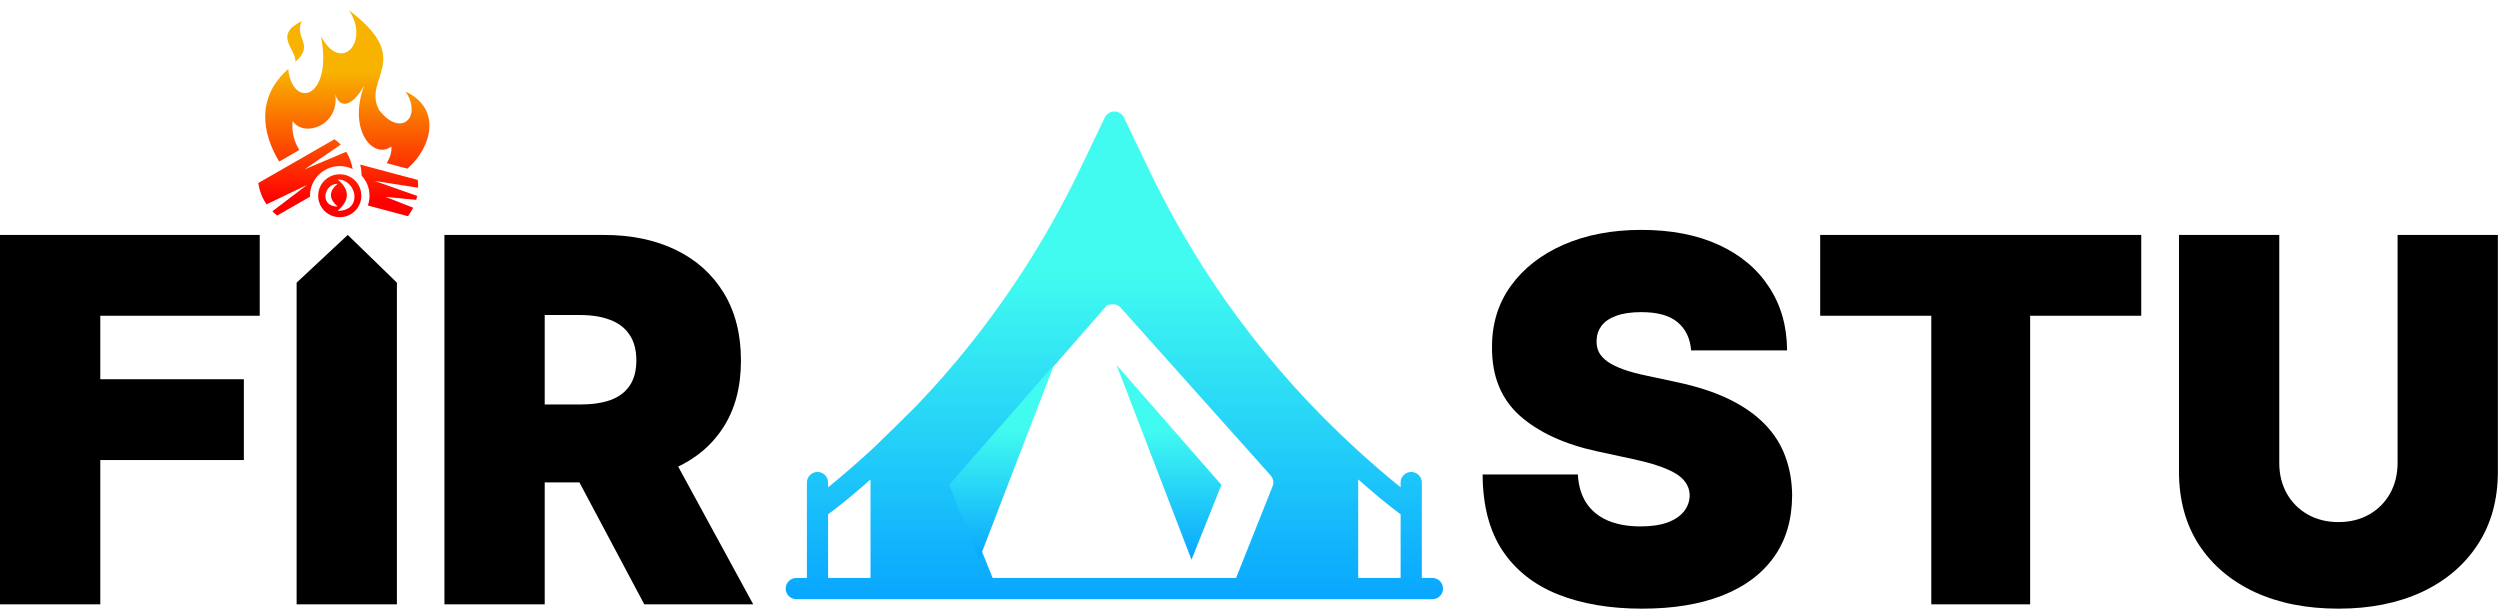
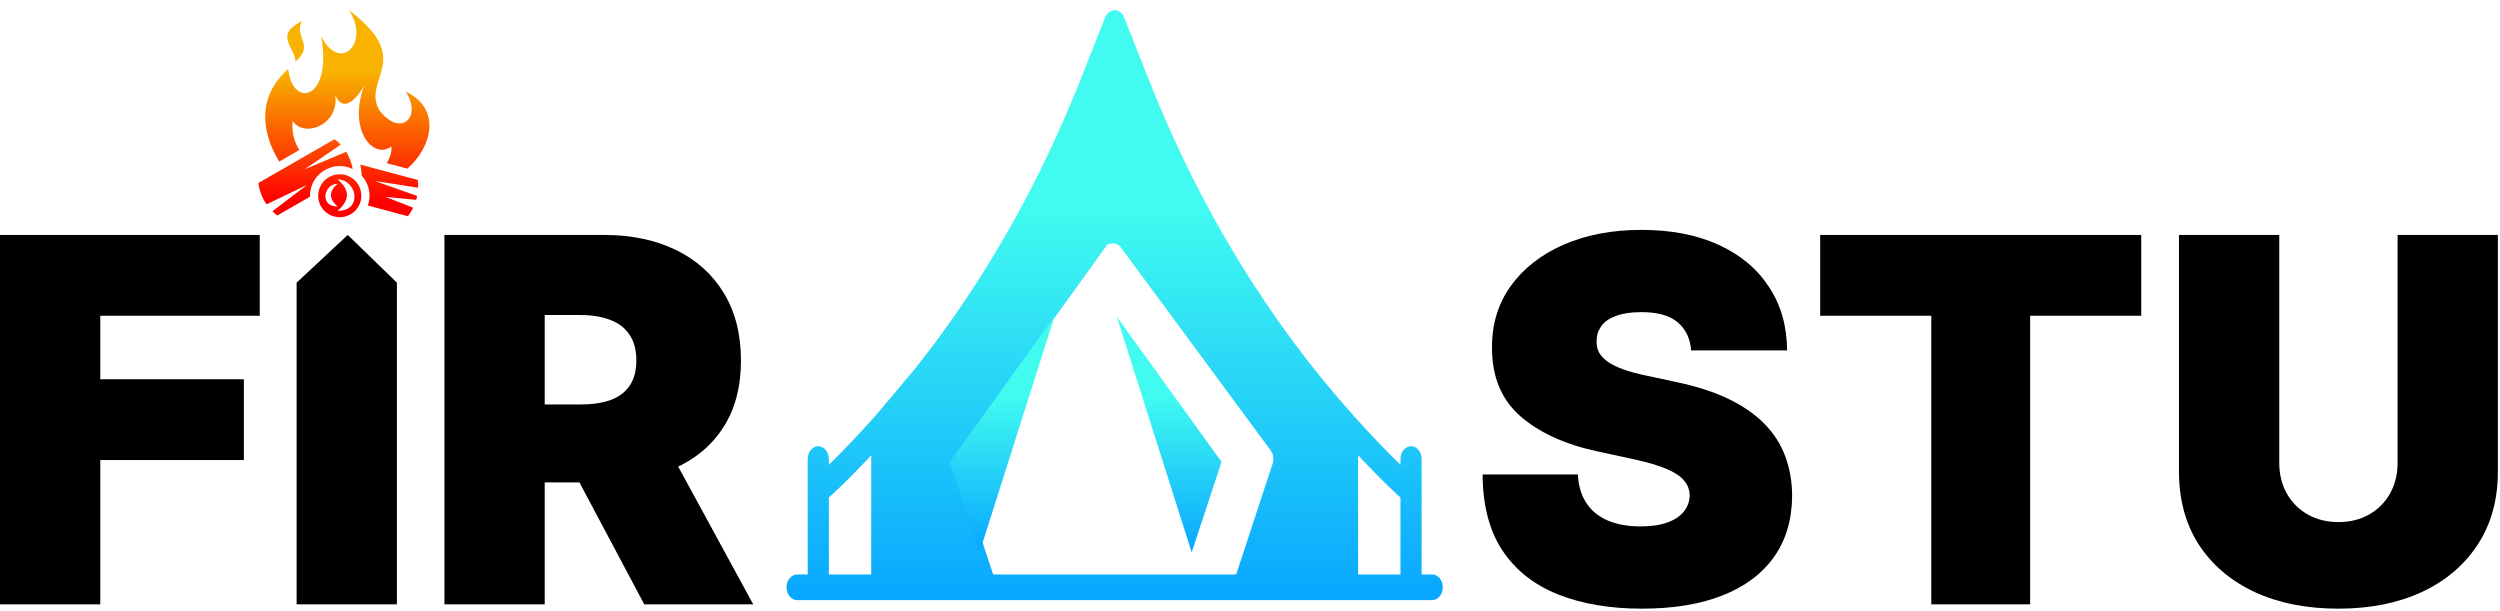
<svg xmlns="http://www.w3.org/2000/svg" width="979" height="239" viewBox="0 0 979 239" fill="none">
-   <path d="M560.936 226.33H556.785V188.963C556.785 187.862 556.347 186.806 555.569 186.028C554.79 185.249 553.734 184.812 552.633 184.812C551.532 184.812 550.476 185.249 549.697 186.028C548.918 186.806 548.481 187.862 548.481 188.963V190.832C542.419 185.933 536.399 180.743 530.545 175.345C497.02 144.598 469.694 107.716 450.041 66.692L440.201 46.181C439.882 45.432 439.35 44.794 438.67 44.345C437.991 43.896 437.195 43.657 436.381 43.657C435.567 43.657 434.771 43.896 434.092 44.345C433.413 44.794 432.88 45.432 432.561 46.181L422.722 66.692C409.808 93.501 393.617 118.604 374.519 141.425L370.699 145.909C366.879 150.351 362.893 154.669 358.866 158.904C353.33 164.44 347.795 169.879 342.259 175.221C336.363 180.66 330.343 185.933 324.281 190.832V188.963C324.281 187.862 323.844 186.806 323.065 186.028C322.287 185.249 321.231 184.812 320.129 184.812C319.028 184.812 317.972 185.249 317.194 186.028C316.415 186.806 315.978 187.862 315.978 188.963V226.33H311.826C310.725 226.33 309.668 226.767 308.89 227.546C308.111 228.325 307.674 229.381 307.674 230.482C307.674 231.583 308.111 232.639 308.89 233.418C309.668 234.196 310.725 234.634 311.826 234.634H560.936C562.038 234.634 563.094 234.196 563.872 233.418C564.651 232.639 565.088 231.583 565.088 230.482C565.088 229.381 564.651 228.325 563.872 227.546C563.094 226.767 562.038 226.33 560.936 226.33ZM548.481 226.33H531.874V187.718C537.312 192.534 542.876 197.267 548.481 201.419V226.33ZM324.281 201.419C329.886 197.267 335.45 192.576 340.889 187.759V226.33H324.281V201.419ZM480.723 226.33H388.718L374.394 190.5C374.136 189.804 374.07 189.052 374.201 188.322C374.332 187.592 374.657 186.91 375.141 186.348L432.229 120.998L432.935 120.209C433.148 119.927 433.384 119.663 433.641 119.42H433.931H434.222L434.803 119.212H435.219C435.697 119.109 436.193 119.109 436.672 119.212C436.932 119.258 437.184 119.342 437.419 119.462C437.639 119.547 437.848 119.658 438.042 119.794C438.176 119.839 438.293 119.926 438.374 120.043L438.872 120.499L439.204 120.915L439.869 121.62L497.621 186.223C498.105 186.785 498.43 187.467 498.561 188.197C498.693 188.927 498.626 189.679 498.368 190.375L484.044 226.33H480.723Z" fill="url(#paint0_linear_22_4)" />
-   <path d="M466.596 219.187L478.304 189.875L437.242 142.917L466.596 219.187Z" fill="url(#paint1_linear_22_4)" />
-   <path d="M383.392 219.187L412.745 142.917L371.684 189.875L383.392 219.187Z" fill="url(#paint2_linear_22_4)" />
+   <path d="M560.855 224.956H556.71V179.759C556.71 178.427 556.273 177.149 555.496 176.208C554.718 175.266 553.664 174.737 552.565 174.737C551.465 174.737 550.411 175.266 549.633 176.208C548.856 177.149 548.419 178.427 548.419 179.759V182.018C542.367 176.093 536.357 169.815 530.512 163.287C497.042 126.096 469.759 81.484 450.138 31.862L440.314 7.054C439.995 6.148 439.464 5.375 438.786 4.832C438.108 4.289 437.313 4 436.5 4C435.687 4 434.892 4.289 434.214 4.832C433.536 5.375 433.005 6.148 432.686 7.054L422.862 31.862C409.97 64.29 393.804 94.654 374.737 122.257L370.924 127.681C367.11 133.054 363.131 138.277 359.11 143.4C353.583 150.096 348.056 156.674 342.529 163.136C336.643 169.715 330.633 176.093 324.581 182.018V179.759C324.581 178.427 324.144 177.149 323.367 176.208C322.589 175.266 321.535 174.737 320.435 174.737C319.336 174.737 318.282 175.266 317.504 176.208C316.727 177.149 316.29 178.427 316.29 179.759V224.956H312.145C311.046 224.956 309.991 225.485 309.214 226.427C308.437 227.369 308 228.646 308 229.978C308 231.31 308.437 232.587 309.214 233.529C309.991 234.471 311.046 235 312.145 235H560.855C561.954 235 563.009 234.471 563.786 233.529C564.563 232.587 565 231.31 565 229.978C565 228.646 564.563 227.369 563.786 226.427C563.009 225.485 561.954 224.956 560.855 224.956ZM548.419 224.956H531.839V178.252C537.269 184.077 542.823 189.802 548.419 194.824V224.956ZM324.581 194.824C330.177 189.802 335.731 184.128 341.161 178.302V224.956H324.581V194.824ZM480.77 224.956H388.914L374.613 181.617C374.355 180.775 374.289 179.866 374.42 178.982C374.551 178.099 374.875 177.275 375.359 176.595L432.355 97.549L433.06 96.595C433.272 96.254 433.508 95.935 433.764 95.641H434.054H434.345L434.925 95.39H435.339C435.817 95.265 436.312 95.265 436.79 95.39C437.05 95.445 437.301 95.546 437.536 95.691C437.756 95.794 437.965 95.929 438.158 96.093C438.292 96.148 438.409 96.253 438.49 96.394L438.987 96.947L439.319 97.449L439.982 98.303L497.641 176.444C498.125 177.124 498.449 177.948 498.58 178.832C498.711 179.715 498.645 180.625 498.387 181.466L484.086 224.956H480.77Z" fill="url(#paint0_linear_22_4)" />
+   <path d="M466.666 216.316L478.356 180.861L437.36 124.063L466.666 216.316Z" fill="url(#paint1_linear_22_4)" />
+   <path d="M383.596 216.316L412.902 124.063L371.907 180.861L383.596 216.316Z" fill="url(#paint2_linear_22_4)" />
  <path d="M0 236.657V92.003H101.71V123.646H39.272V148.508H95.495V180.152H39.272V236.657H0Z" fill="black" />
  <path d="M155.426 110.687V236.657H116.155V110.687L136.177 92.003L155.426 110.687Z" fill="black" />
  <path d="M174.038 236.657V92.003H236.477C247.213 92.003 256.607 93.957 264.659 97.865C272.711 101.773 278.974 107.4 283.447 114.746C287.92 122.092 290.157 130.897 290.157 141.163C290.157 151.522 287.85 160.257 283.235 167.367C278.667 174.477 272.24 179.845 263.952 183.471C255.712 187.097 246.082 188.91 235.064 188.91H197.77V158.397H227.153C231.768 158.397 235.7 157.832 238.949 156.702C242.245 155.524 244.764 153.664 246.506 151.122C248.296 148.579 249.19 145.259 249.19 141.163C249.19 137.019 248.296 133.652 246.506 131.062C244.764 128.425 242.245 126.495 238.949 125.27C235.7 123.999 231.768 123.363 227.153 123.363H213.309V236.657H174.038ZM258.796 170.263L294.96 236.657H252.298L216.982 170.263H258.796Z" fill="black" />
  <path d="M662.247 137.207C661.87 132.498 660.105 128.826 656.95 126.189C653.842 123.552 649.11 122.233 642.753 122.233C638.703 122.233 635.383 122.728 632.794 123.716C630.251 124.658 628.367 125.953 627.143 127.601C625.919 129.249 625.283 131.133 625.236 133.252C625.142 134.994 625.448 136.571 626.154 137.984C626.908 139.35 628.085 140.598 629.686 141.728C631.287 142.811 633.335 143.8 635.831 144.694C638.326 145.589 641.293 146.389 644.73 147.096L656.597 149.638C664.602 151.334 671.453 153.57 677.151 156.349C682.848 159.127 687.51 162.399 691.136 166.166C694.762 169.886 697.422 174.077 699.117 178.739C700.859 183.401 701.754 188.486 701.801 193.995C701.754 203.507 699.376 211.559 694.667 218.152C689.959 224.744 683.225 229.759 674.467 233.196C665.755 236.634 655.278 238.352 643.035 238.352C630.463 238.352 619.491 236.492 610.121 232.773C600.797 229.053 593.546 223.331 588.366 215.609C583.233 207.839 580.644 197.904 580.596 185.802H617.89C618.126 190.228 619.232 193.948 621.21 196.962C623.188 199.976 625.966 202.259 629.544 203.813C633.17 205.367 637.479 206.144 642.47 206.144C646.661 206.144 650.169 205.626 652.994 204.59C655.82 203.554 657.962 202.118 659.422 200.282C660.882 198.445 661.635 196.35 661.682 193.995C661.635 191.782 660.905 189.852 659.493 188.204C658.127 186.508 655.867 185.002 652.712 183.683C649.557 182.318 645.295 181.046 639.927 179.869L625.518 176.761C612.711 173.983 602.61 169.345 595.217 162.847C587.872 156.301 584.222 147.378 584.269 136.077C584.222 126.895 586.671 118.866 591.615 111.992C596.606 105.07 603.505 99.678 612.31 95.817C621.163 91.956 631.31 90.025 642.753 90.025C654.431 90.025 664.531 91.979 673.054 95.887C681.577 99.796 688.146 105.305 692.76 112.415C697.422 119.479 699.776 127.742 699.823 137.207H662.247Z" fill="black" />
  <path d="M712.784 123.646V92.003H838.51V123.646H795V236.657H756.294V123.646H712.784Z" fill="black" />
  <path d="M938.896 92.003H978.167V184.672C978.167 195.691 975.53 205.226 970.256 213.278C965.03 221.283 957.731 227.475 948.36 231.854C938.99 236.186 928.113 238.352 915.728 238.352C903.25 238.352 892.326 236.186 882.955 231.854C873.585 227.475 866.286 221.283 861.059 213.278C855.879 205.226 853.29 195.691 853.29 184.672V92.003H892.561V181.282C892.561 185.755 893.55 189.758 895.528 193.289C897.505 196.774 900.236 199.505 903.721 201.482C907.253 203.46 911.255 204.449 915.728 204.449C920.249 204.449 924.251 203.46 927.736 201.482C931.22 199.505 933.951 196.774 935.929 193.289C937.907 189.758 938.896 185.755 938.896 181.282V92.003Z" fill="black" />
  <path d="M136.661 4.03C144.99 16.324 133.489 29.057 125.716 14.169C130.409 39.014 114.502 42.77 112.864 27.021C100.217 38.207 102.658 52.325 109.35 63.257L117.232 58.728C115.168 55.578 114.138 51.42 114.6 47.342C119.016 54.122 132.972 49.077 131.299 37.037C133.138 42.551 137.799 42.018 142.609 33.512C136.066 51.173 146.362 62.629 153.254 57.342C153.506 59.4 152.746 61.753 151.432 63.886L159.508 66.041C168.986 57.873 173.213 42.662 158.853 35.86C165.572 46.259 156.6 53.925 148.412 42.99C141.785 30.587 162.574 23.493 136.662 4.03H136.661ZM118.151 8.274C107.125 13.834 115.634 18.678 115.739 24.152C123.325 17.457 115.099 14.952 118.151 8.274ZM130.955 54.542L101.15 71.677C101.616 74.839 102.694 77.595 104.385 80.016L120.204 72.44L106.674 82.735C107.257 83.316 107.883 83.873 108.555 84.411L121.401 77.029C121.397 76.902 121.391 76.775 121.391 76.647C121.391 70.247 126.634 65.031 133.05 65.031C134.803 65.029 136.534 65.424 138.112 66.186C137.713 63.879 136.86 61.526 135.581 59.432L119.258 66.331L133.438 56.622C132.691 55.84 131.862 55.136 130.955 54.542L130.955 54.542ZM141.078 64.45C141.355 65.679 141.525 66.911 141.588 68.114L141.626 68.791C143.54 70.862 144.71 73.621 144.71 76.647C144.71 77.95 144.489 79.244 144.055 80.472L159.76 84.664C160.559 83.576 161.237 82.468 161.797 81.332L150.938 77.088L162.995 78.265C163.144 77.758 163.272 77.246 163.376 76.728L146.688 70.844L163.736 73.504C163.763 72.511 163.719 71.497 163.597 70.457L141.078 64.451V64.45ZM133.05 68.243C128.363 68.243 124.604 71.992 124.604 76.647C124.604 81.303 128.363 85.051 133.05 85.051C137.738 85.051 141.497 81.303 141.497 76.647C141.497 71.992 137.738 68.244 133.051 68.244L133.05 68.243ZM132.202 70.269C139.729 70.269 142.249 82.579 132.202 82.579C136.779 78.605 137.327 74.517 132.202 70.269V70.269ZM132.234 71.962C128.517 75.042 128.915 78.01 132.234 80.892C124.948 80.892 126.776 71.962 132.234 71.962Z" fill="url(#paint3_linear_22_4)" />
  <defs>
-     <linearGradient id="paint0_linear_22_4" x1="436.381" y1="43.657" x2="436.381" y2="234.634" gradientUnits="userSpaceOnUse">
+     <linearGradient id="paint0_linear_22_4" x1="436.5" y1="4" x2="436.5" y2="235" gradientUnits="userSpaceOnUse">
      <stop offset="0.334" stop-color="#41FBF0" />
      <stop offset="1" stop-color="#08A6FF" />
    </linearGradient>
-     <linearGradient id="paint1_linear_22_4" x1="457.773" y1="142.917" x2="457.773" y2="219.187" gradientUnits="userSpaceOnUse">
+     <linearGradient id="paint1_linear_22_4" x1="457.858" y1="124.063" x2="457.858" y2="216.316" gradientUnits="userSpaceOnUse">
      <stop offset="0.334" stop-color="#41FBF0" />
      <stop offset="1" stop-color="#08A6FF" />
    </linearGradient>
-     <linearGradient id="paint2_linear_22_4" x1="392.214" y1="142.917" x2="392.214" y2="219.187" gradientUnits="userSpaceOnUse">
+     <linearGradient id="paint2_linear_22_4" x1="392.405" y1="124.063" x2="392.405" y2="216.316" gradientUnits="userSpaceOnUse">
      <stop offset="0.334" stop-color="#41FBF0" />
      <stop offset="1" stop-color="#08A6FF" />
    </linearGradient>
    <linearGradient id="paint3_linear_22_4" x1="134.66" y1="4.03" x2="134.66" y2="85.051" gradientUnits="userSpaceOnUse">
      <stop offset="0.3" stop-color="#F8B200" />
      <stop offset="0.92" stop-color="#FF0000" />
    </linearGradient>
  </defs>
</svg>
